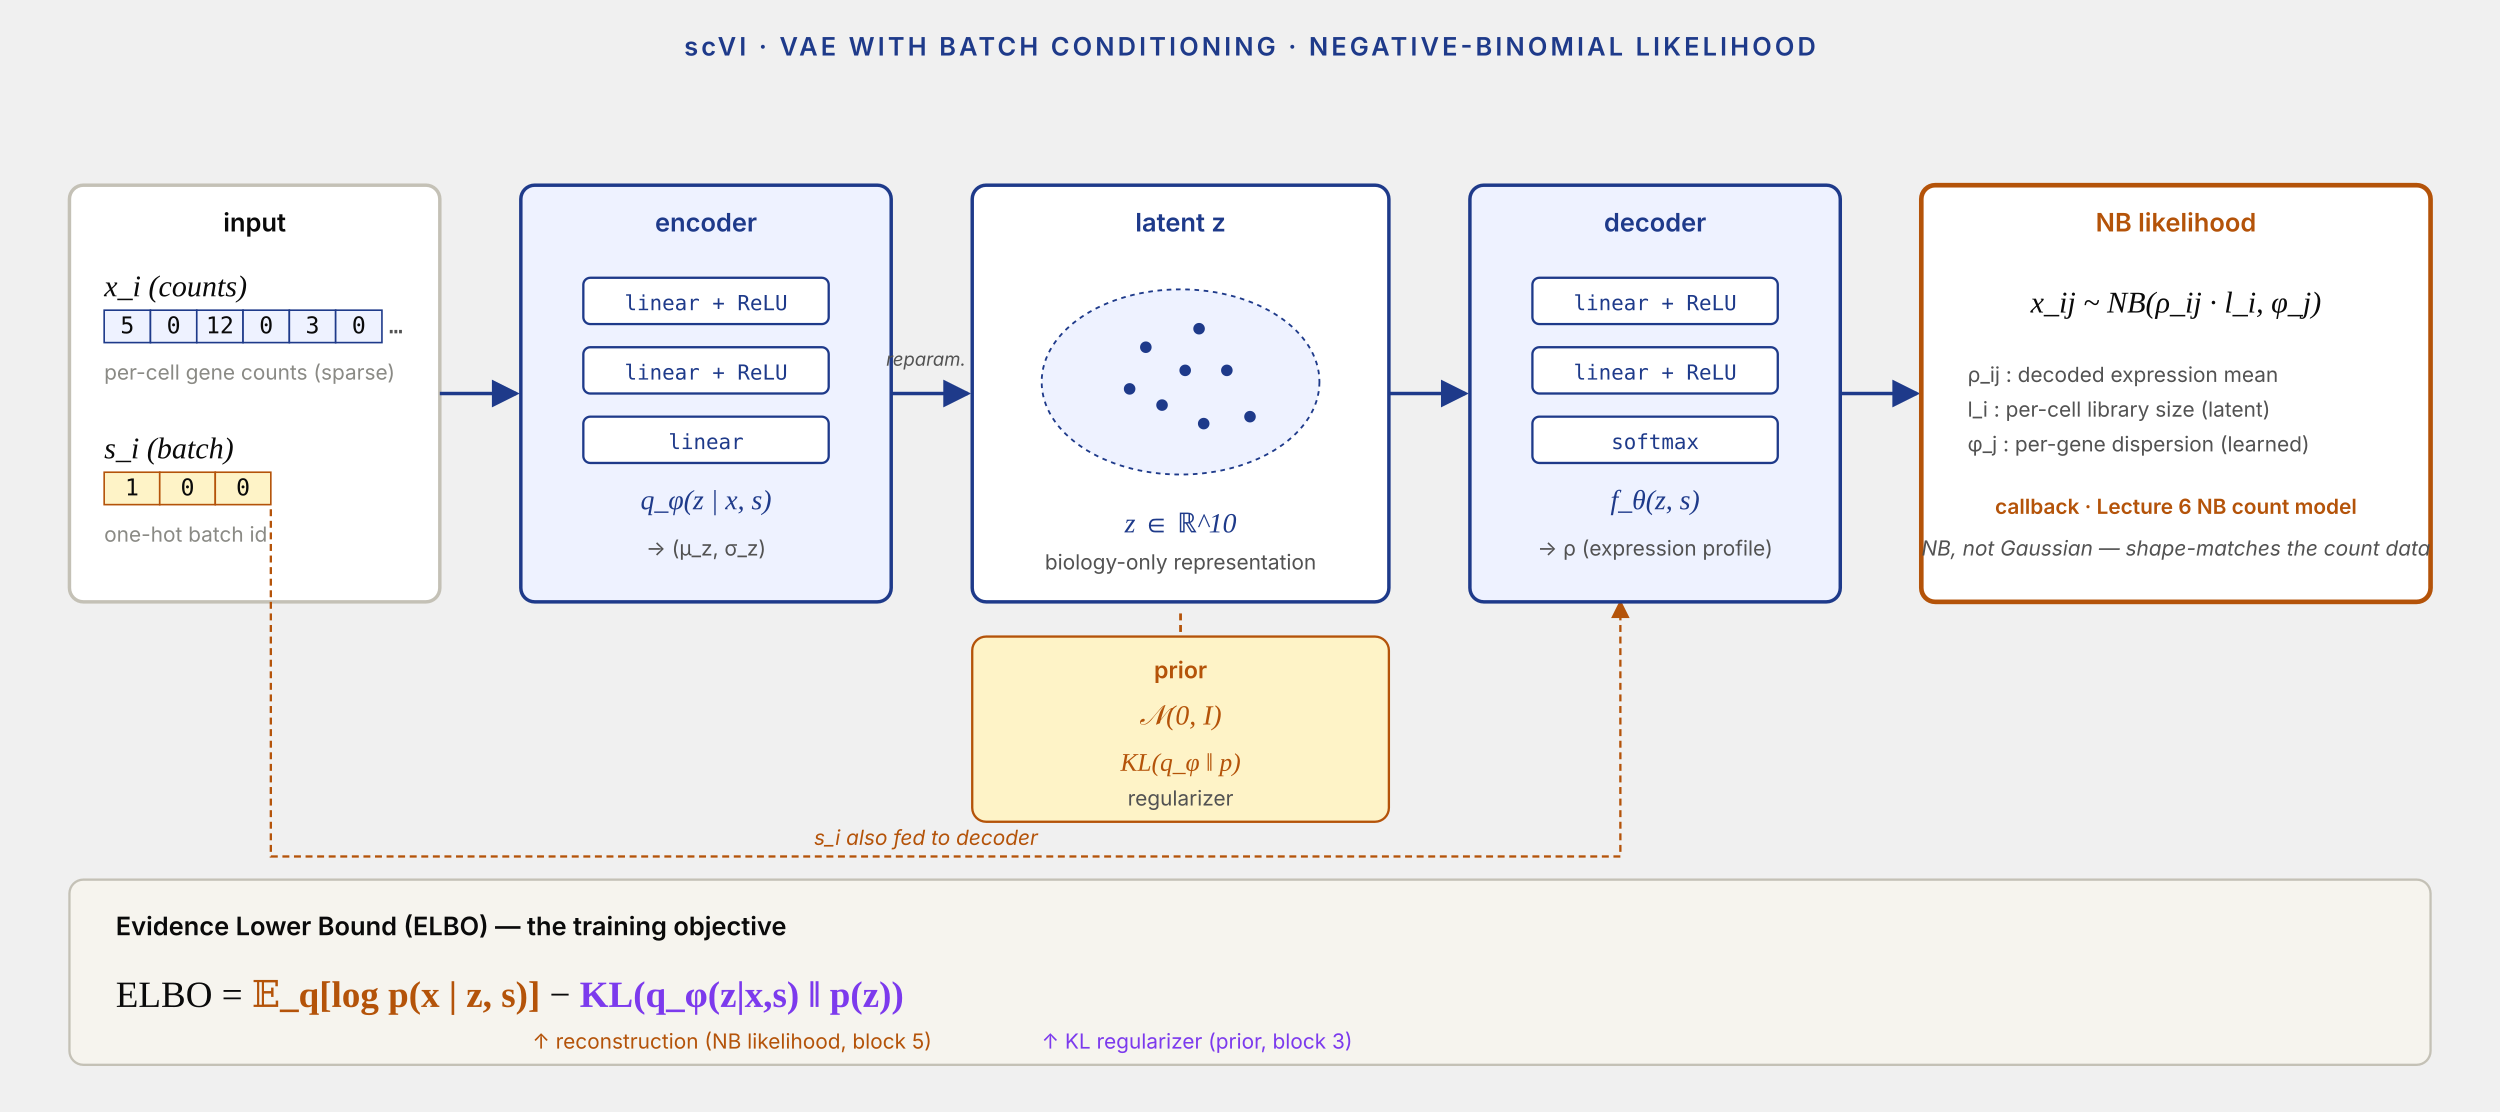
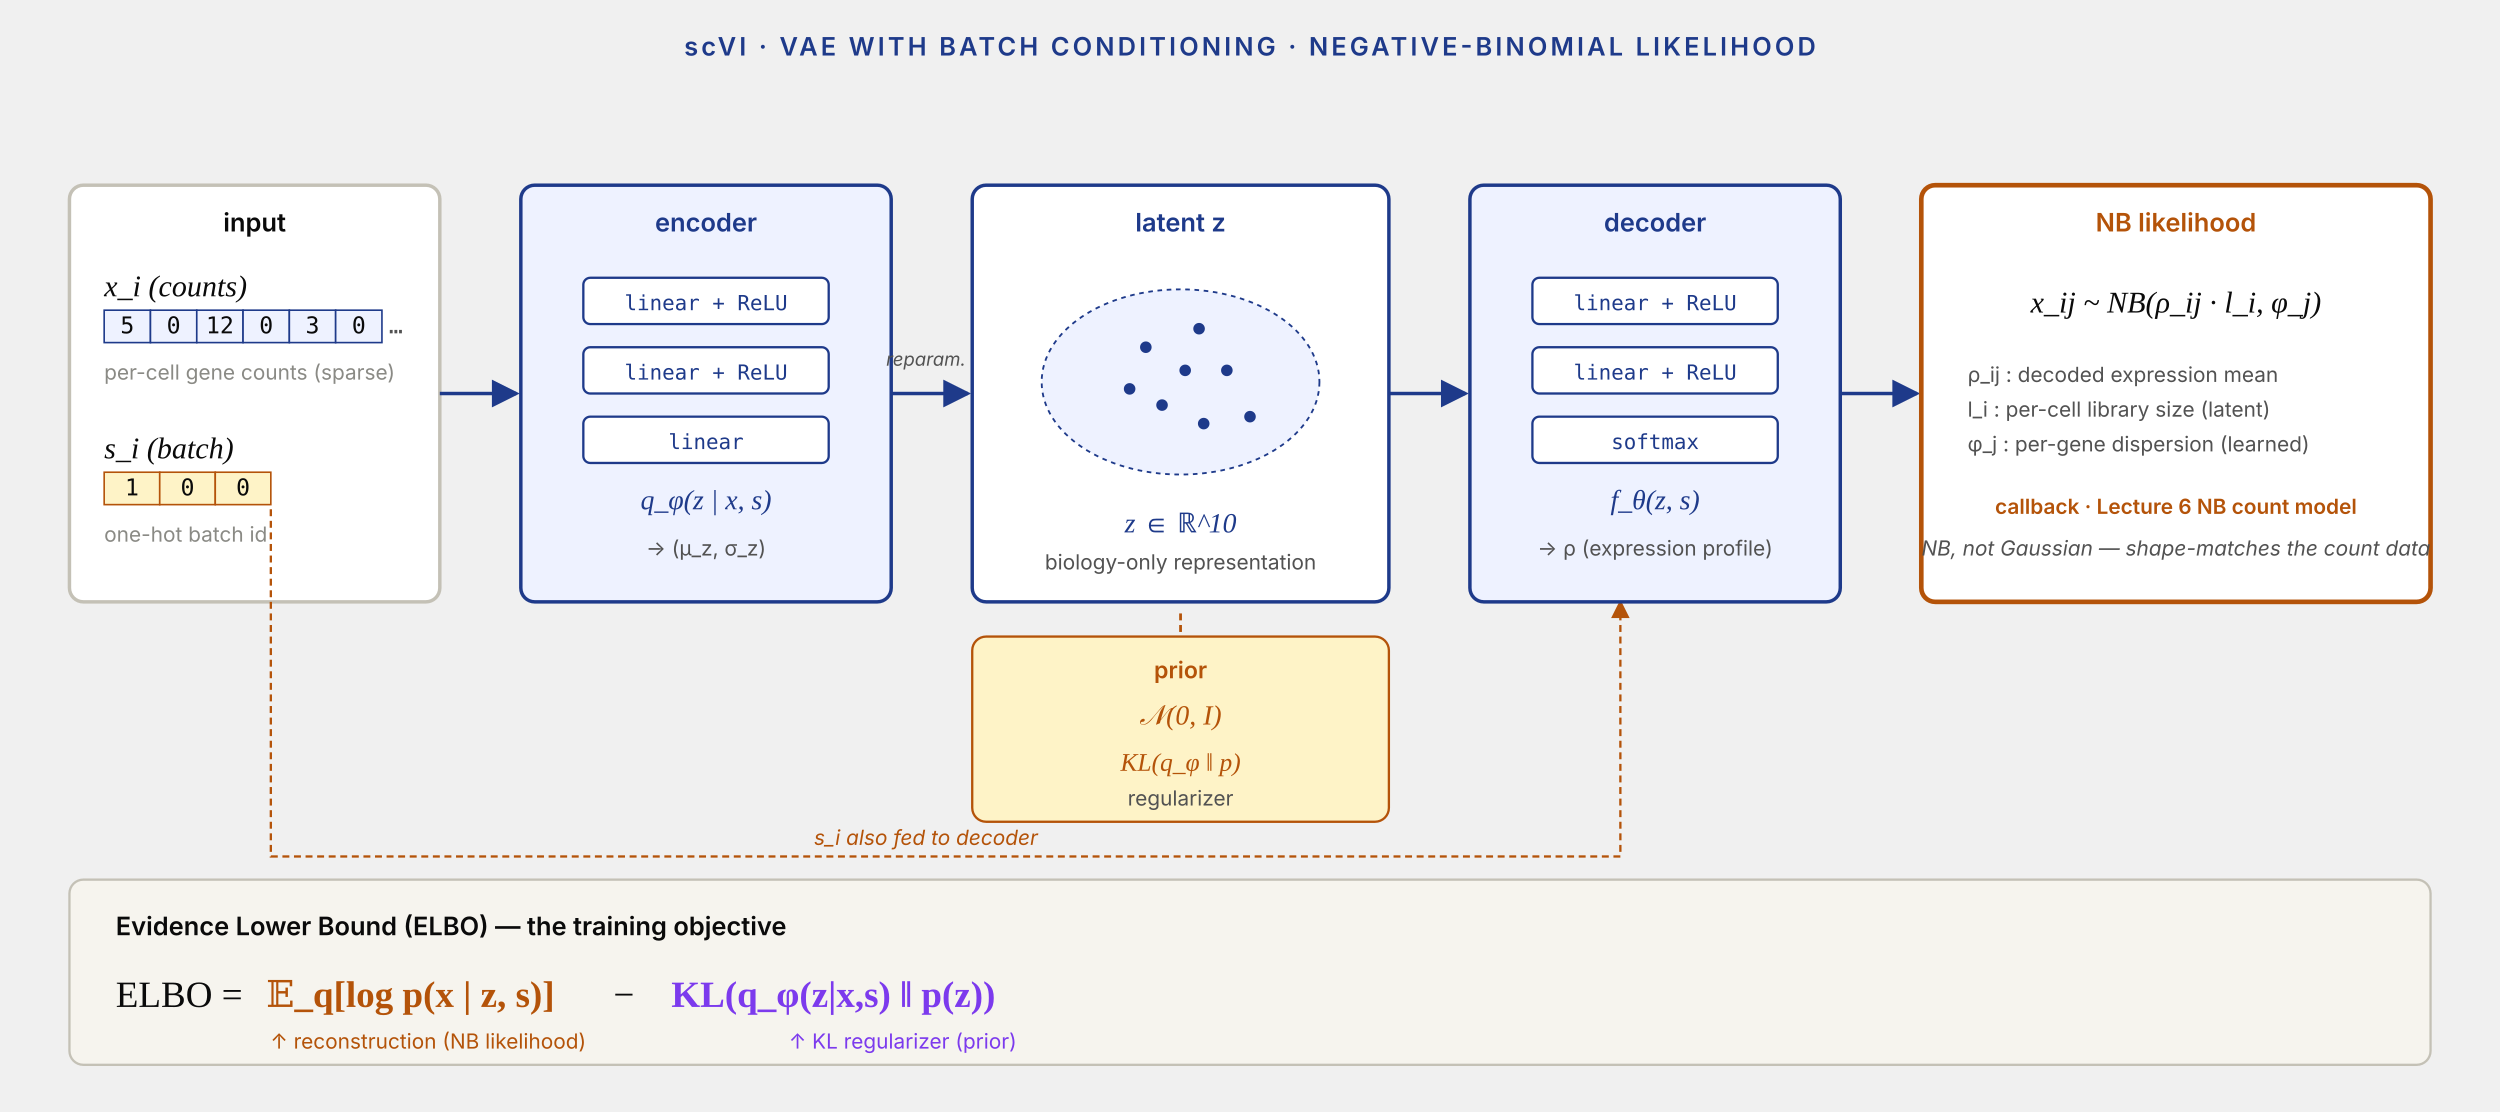
<svg xmlns="http://www.w3.org/2000/svg" viewBox="0 0 1080 480" role="img" aria-labelledby="t d">
  <defs>
    <marker id="arrow-cobalt" markerWidth="8" markerHeight="8" refX="7" refY="4" orient="auto">
      <path d="M 0 0 L 8 4 L 0 8 z" fill="#1e3a8a" />
    </marker>
    <marker id="arrow-fg" markerWidth="8" markerHeight="8" refX="7" refY="4" orient="auto">
      <path d="M 0 0 L 8 4 L 0 8 z" fill="#0a0a0a" />
    </marker>
    <marker id="arrow-batch" markerWidth="8" markerHeight="8" refX="7" refY="4" orient="auto">
      <path d="M 0 0 L 8 4 L 0 8 z" fill="#b45309" />
    </marker>
  </defs>
  <text x="540" y="24" text-anchor="middle" font-family="Inter, sans-serif" font-size="11" font-weight="600" fill="#1e3a8a" letter-spacing="0.12em">scVI · VAE WITH BATCH CONDITIONING · NEGATIVE-BINOMIAL LIKELIHOOD</text>
  <g>
    <rect x="30" y="80" width="160" height="180" rx="6" fill="#ffffff" stroke="#c4c1b6" stroke-width="1.5" />
    <text x="110" y="100" text-anchor="middle" font-family="Inter, sans-serif" font-size="11" font-weight="600" fill="#0a0a0a">input</text>
    <text x="45" y="128" font-family="Source Serif 4, serif" font-size="13" font-style="italic" fill="#0a0a0a">x_i (counts)</text>
    <g font-family="JetBrains Mono, monospace" font-size="10" fill="#0a0a0a">
      <rect x="45" y="134" width="20" height="14" fill="#eef2ff" stroke="#1e3a8a" stroke-width="0.7" />
      <text x="55" y="144" text-anchor="middle">5</text>
      <rect x="65" y="134" width="20" height="14" fill="#eef2ff" stroke="#1e3a8a" stroke-width="0.7" />
      <text x="75" y="144" text-anchor="middle">0</text>
      <rect x="85" y="134" width="20" height="14" fill="#eef2ff" stroke="#1e3a8a" stroke-width="0.7" />
      <text x="95" y="144" text-anchor="middle">12</text>
      <rect x="105" y="134" width="20" height="14" fill="#eef2ff" stroke="#1e3a8a" stroke-width="0.7" />
      <text x="115" y="144" text-anchor="middle">0</text>
      <rect x="125" y="134" width="20" height="14" fill="#eef2ff" stroke="#1e3a8a" stroke-width="0.7" />
      <text x="135" y="144" text-anchor="middle">3</text>
      <rect x="145" y="134" width="20" height="14" fill="#eef2ff" stroke="#1e3a8a" stroke-width="0.7" />
      <text x="155" y="144" text-anchor="middle">0</text>
      <text x="168" y="144" fill="#525252">…</text>
    </g>
    <text x="45" y="164" font-family="Inter, sans-serif" font-size="9" fill="#8a8a85">per-cell gene counts (sparse)</text>
    <text x="45" y="198" font-family="Source Serif 4, serif" font-size="13" font-style="italic" fill="#0a0a0a">s_i (batch)</text>
    <g font-family="JetBrains Mono, monospace" font-size="10" fill="#0a0a0a">
      <rect x="45" y="204" width="24" height="14" fill="#fef3c7" stroke="#b45309" stroke-width="0.7" />
      <text x="57" y="214" text-anchor="middle">1</text>
      <rect x="69" y="204" width="24" height="14" fill="#fef3c7" stroke="#b45309" stroke-width="0.7" />
      <text x="81" y="214" text-anchor="middle">0</text>
      <rect x="93" y="204" width="24" height="14" fill="#fef3c7" stroke="#b45309" stroke-width="0.7" />
      <text x="105" y="214" text-anchor="middle">0</text>
    </g>
    <text x="45" y="234" font-family="Inter, sans-serif" font-size="9" fill="#8a8a85">one-hot batch id</text>
  </g>
  <line x1="190" y1="170" x2="223" y2="170" stroke="#1e3a8a" stroke-width="1.5" marker-end="url(#arrow-cobalt)" />
  <g>
    <rect x="225" y="80" width="160" height="180" rx="6" fill="#eef2ff" stroke="#1e3a8a" stroke-width="1.5" />
    <text x="305" y="100" text-anchor="middle" font-family="Inter, sans-serif" font-size="11" font-weight="600" fill="#1e3a8a">encoder</text>
    <g stroke="#1e3a8a" stroke-width="1" fill="#ffffff">
      <rect x="252" y="120" width="106" height="20" rx="3" />
      <rect x="252" y="150" width="106" height="20" rx="3" />
      <rect x="252" y="180" width="106" height="20" rx="3" />
    </g>
    <g font-family="JetBrains Mono, monospace" font-size="9" fill="#1e3a8a">
      <text x="305" y="134" text-anchor="middle">linear + ReLU</text>
      <text x="305" y="164" text-anchor="middle">linear + ReLU</text>
      <text x="305" y="194" text-anchor="middle">linear</text>
    </g>
    <text x="305" y="220" text-anchor="middle" font-family="Source Serif 4, serif" font-size="12" font-style="italic" fill="#1e3a8a">q_φ(z | x, s)</text>
    <text x="305" y="240" text-anchor="middle" font-family="Inter, sans-serif" font-size="9" fill="#525252">→ (μ_z, σ_z)</text>
  </g>
  <line x1="385" y1="170" x2="418" y2="170" stroke="#1e3a8a" stroke-width="1.5" marker-end="url(#arrow-cobalt)" />
  <text x="400" y="158" text-anchor="middle" font-family="Inter, sans-serif" font-size="8" fill="#525252" font-style="italic">reparam.</text>
  <g>
    <rect x="420" y="80" width="180" height="180" rx="6" fill="#ffffff" stroke="#1e3a8a" stroke-width="1.5" />
    <text x="510" y="100" text-anchor="middle" font-family="Inter, sans-serif" font-size="11" font-weight="600" fill="#1e3a8a">latent z</text>
    <ellipse cx="510" cy="165" rx="60" ry="40" fill="#eef2ff" stroke="#1e3a8a" stroke-width="0.8" stroke-dasharray="2 2" />
    <g fill="#1e3a8a">
      <circle cx="495" cy="150" r="2.5" />
      <circle cx="518" cy="142" r="2.5" />
      <circle cx="530" cy="160" r="2.5" />
      <circle cx="502" cy="175" r="2.5" />
      <circle cx="520" cy="183" r="2.5" />
      <circle cx="488" cy="168" r="2.5" />
      <circle cx="540" cy="180" r="2.5" />
      <circle cx="512" cy="160" r="2.5" />
    </g>
    <text x="510" y="230" text-anchor="middle" font-family="Source Serif 4, serif" font-size="12" font-style="italic" fill="#1e3a8a">z ∈ ℝ^10</text>
    <text x="510" y="246" text-anchor="middle" font-family="Inter, sans-serif" font-size="9" fill="#525252">biology-only representation</text>
  </g>
  <g>
    <rect x="420" y="275" width="180" height="80" rx="6" fill="#fef3c7" stroke="#b45309" stroke-width="1" />
    <text x="510" y="293" text-anchor="middle" font-family="Inter, sans-serif" font-size="10" font-weight="600" fill="#b45309">prior</text>
    <text x="510" y="313" text-anchor="middle" font-family="Source Serif 4, serif" font-size="12" font-style="italic" fill="#b45309">𝒩(0, I)</text>
    <text x="510" y="333" text-anchor="middle" font-family="Source Serif 4, serif" font-size="11" font-style="italic" fill="#b45309">KL(q_φ ‖ p)</text>
    <text x="510" y="348" text-anchor="middle" font-family="Inter, sans-serif" font-size="9" fill="#525252">regularizer</text>
  </g>
  <line x1="510" y1="265" x2="510" y2="275" stroke="#b45309" stroke-width="1.2" stroke-dasharray="3 2" />
  <line x1="600" y1="170" x2="633" y2="170" stroke="#1e3a8a" stroke-width="1.5" marker-end="url(#arrow-cobalt)" />
  <g stroke="#b45309" stroke-width="1" stroke-dasharray="3 2" fill="none">
    <path d="M 117 220 L 117 370 L 700 370 L 700 260" marker-end="url(#arrow-batch)" />
  </g>
  <text x="400" y="365" text-anchor="middle" font-family="Inter, sans-serif" font-size="9" fill="#b45309" font-style="italic">s_i also fed to decoder</text>
  <g>
    <rect x="635" y="80" width="160" height="180" rx="6" fill="#eef2ff" stroke="#1e3a8a" stroke-width="1.5" />
    <text x="715" y="100" text-anchor="middle" font-family="Inter, sans-serif" font-size="11" font-weight="600" fill="#1e3a8a">decoder</text>
    <g stroke="#1e3a8a" stroke-width="1" fill="#ffffff">
      <rect x="662" y="120" width="106" height="20" rx="3" />
      <rect x="662" y="150" width="106" height="20" rx="3" />
      <rect x="662" y="180" width="106" height="20" rx="3" />
    </g>
    <g font-family="JetBrains Mono, monospace" font-size="9" fill="#1e3a8a">
      <text x="715" y="134" text-anchor="middle">linear + ReLU</text>
      <text x="715" y="164" text-anchor="middle">linear + ReLU</text>
      <text x="715" y="194" text-anchor="middle">softmax</text>
    </g>
    <text x="715" y="220" text-anchor="middle" font-family="Source Serif 4, serif" font-size="12" font-style="italic" fill="#1e3a8a">f_θ(z, s)</text>
    <text x="715" y="240" text-anchor="middle" font-family="Inter, sans-serif" font-size="9" fill="#525252">→ ρ (expression profile)</text>
  </g>
  <line x1="795" y1="170" x2="828" y2="170" stroke="#1e3a8a" stroke-width="1.5" marker-end="url(#arrow-cobalt)" />
  <g>
    <rect x="830" y="80" width="220" height="180" rx="6" fill="#ffffff" stroke="#b45309" stroke-width="2" />
    <text x="940" y="100" text-anchor="middle" font-family="Inter, sans-serif" font-size="11" font-weight="600" fill="#b45309">NB likelihood</text>
    <text x="940" y="135" text-anchor="middle" font-family="Source Serif 4, serif" font-size="13" font-style="italic" fill="#0a0a0a">x_ij ~ NB(ρ_ij · l_i, φ_j)</text>
    <g font-family="Inter, sans-serif" font-size="9" fill="#525252">
      <text x="850" y="165">ρ_ij  : decoded expression mean</text>
      <text x="850" y="180">l_i   : per-cell library size (latent)</text>
      <text x="850" y="195">φ_j   : per-gene dispersion (learned)</text>
    </g>
    <text x="940" y="222" text-anchor="middle" font-family="Inter, sans-serif" font-size="9" font-weight="600" fill="#b45309">callback · Lecture 6 NB count model</text>
    <text x="940" y="240" text-anchor="middle" font-family="Inter, sans-serif" font-size="9" fill="#525252" font-style="italic">NB, not Gaussian — shape-matches the count data</text>
  </g>
  <g transform="translate(30 380)">
    <rect x="0" y="0" width="1020" height="80" rx="6" fill="#f6f4ee" stroke="#c4c1b6" />
    <text x="20" y="24" font-family="Inter, sans-serif" font-size="11" font-weight="600" fill="#0a0a0a">Evidence Lower Bound (ELBO) — the training objective</text>
-     <text x="20" y="55" font-family="Source Serif 4, serif" font-size="16" fill="#0a0a0a">
-       ELBO = <tspan fill="#b45309" font-weight="600">𝔼_q[log p(x | z, s)]</tspan>
-       <tspan fill="#0a0a0a"> − </tspan>
-       <tspan fill="#7c3aed" font-weight="600">KL(q_φ(z|x,s) ‖ p(z))</tspan>
-     </text>
-     <text x="200" y="73" font-family="Inter, sans-serif" font-size="9" fill="#b45309">↑ reconstruction (NB likelihood, block 5)</text>
-     <text x="420" y="73" font-family="Inter, sans-serif" font-size="9" fill="#7c3aed">↑ KL regularizer (prior, block 3)</text>
+     <text x="20" y="55" font-family="Source Serif 4, serif" font-size="16" fill="#0a0a0a">ELBO =</text>
+     <text x="85" y="55" font-family="Source Serif 4, serif" font-size="16" font-weight="600" fill="#b45309">𝔼_q[log p(x | z, s)]</text>
+     <text x="235" y="55" font-family="Source Serif 4, serif" font-size="16" fill="#0a0a0a">−</text>
+     <text x="260" y="55" font-family="Source Serif 4, serif" font-size="16" font-weight="600" fill="#7c3aed">KL(q_φ(z|x,s) ‖ p(z))</text>
+     <text x="155" y="73" text-anchor="middle" font-family="Inter, sans-serif" font-size="9" fill="#b45309">↑ reconstruction (NB likelihood)</text>
+     <text x="360" y="73" text-anchor="middle" font-family="Inter, sans-serif" font-size="9" fill="#7c3aed">↑ KL regularizer (prior)</text>
  </g>
</svg>
